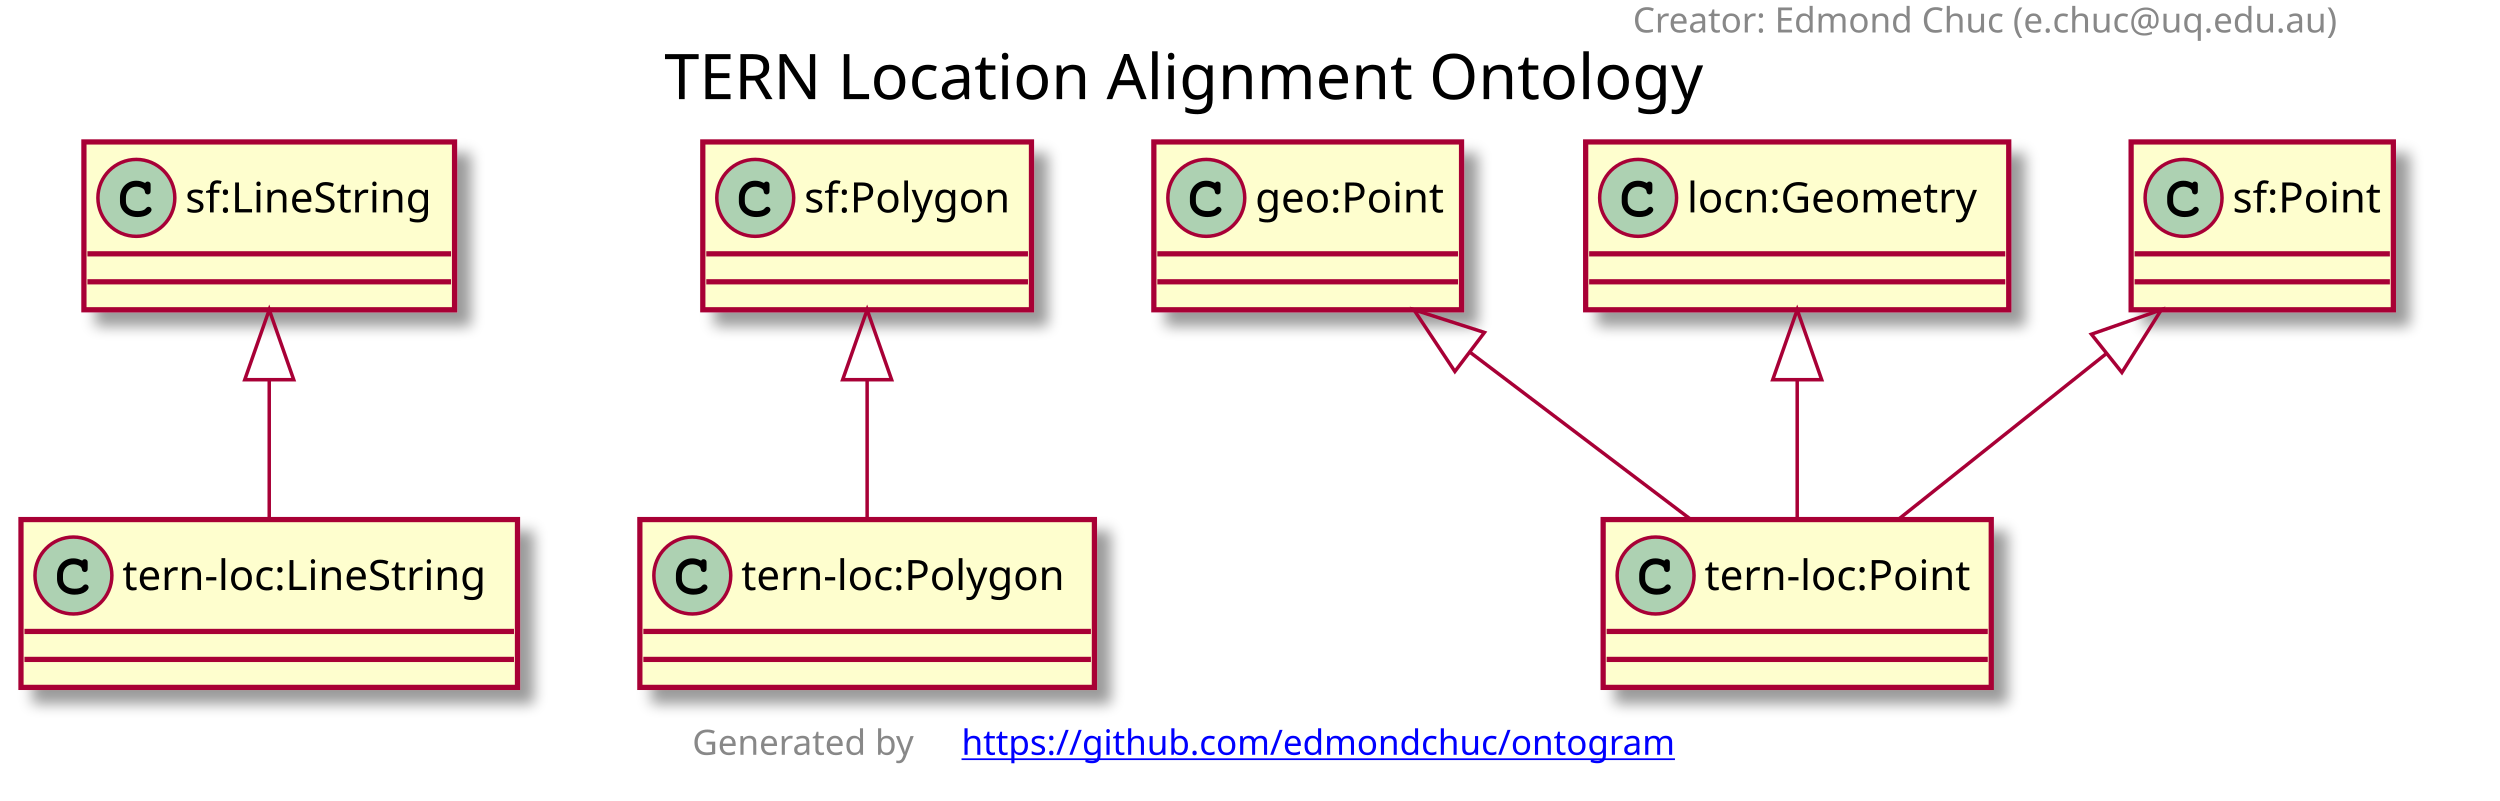
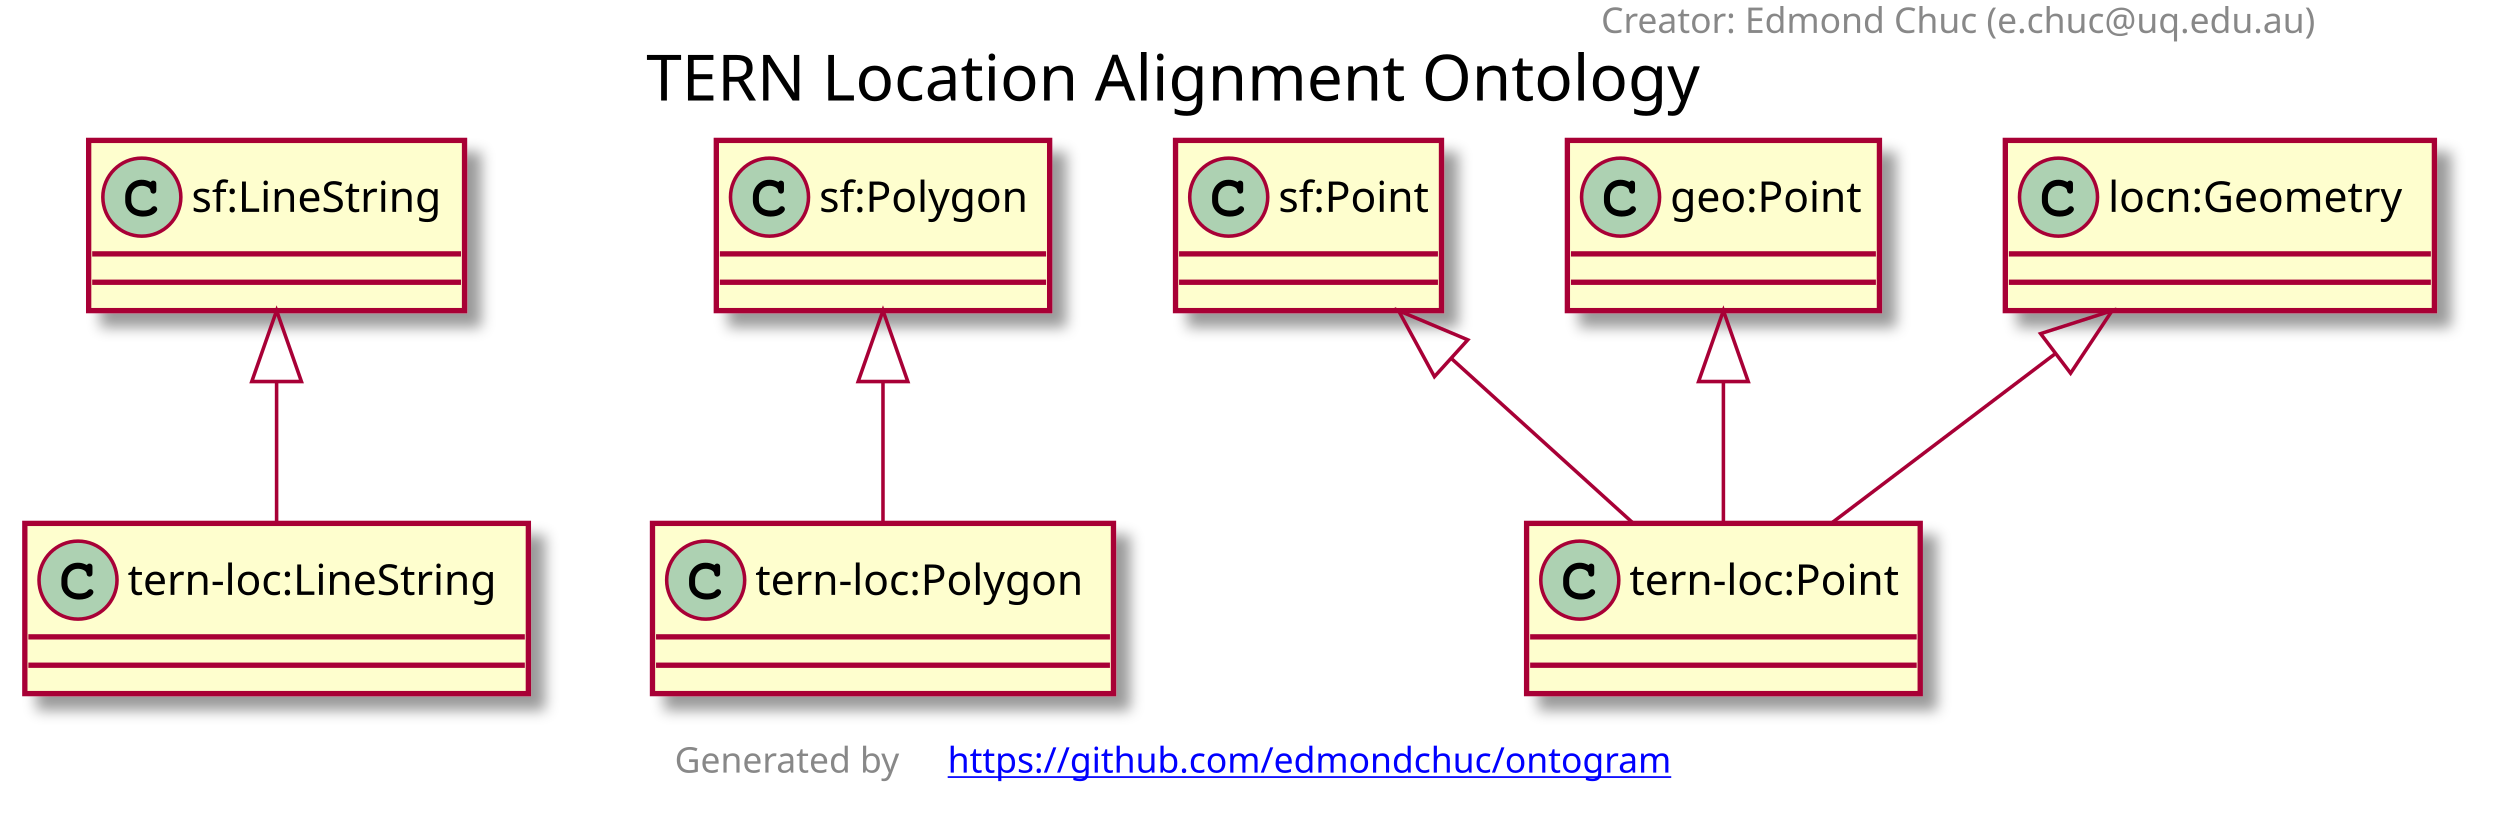
- <svg xmlns="http://www.w3.org/2000/svg" xmlns:xlink="http://www.w3.org/1999/xlink" contentScriptType="application/ecmascript" contentStyleType="text/css" height="229px" preserveAspectRatio="none" style="width:715px;height:229px;" version="1.1" viewBox="0 0 715 229" width="715px" zoomAndPan="magnify">
+ <svg xmlns="http://www.w3.org/2000/svg" xmlns:xlink="http://www.w3.org/1999/xlink" contentScriptType="application/ecmascript" contentStyleType="text/css" height="231px" preserveAspectRatio="none" style="width:705px;height:231px;" version="1.1" viewBox="0 0 705 231" width="705px" zoomAndPan="magnify">
  <defs>
-     <filter height="300%" id="f13yxjtqs7fge8" width="300%" x="-1" y="-1">
+     <filter height="300%" id="fe8tiyszwc0w0" width="300%" x="-1" y="-1">
      <feGaussianBlur result="blurOut" stdDeviation="2.0" />
      <feColorMatrix in="blurOut" result="blurOut2" type="matrix" values="0 0 0 0 0 0 0 0 0 0 0 0 0 0 0 0 0 0 .4 0" />
      <feOffset dx="4.0" dy="4.0" in="blurOut2" result="blurOut3" />
      <feBlend in="SourceGraphic" in2="blurOut3" mode="normal" />
    </filter>
  </defs>
  <g>
-     <text fill="#888888" font-family="sans-serif" font-size="10" lengthAdjust="spacingAndGlyphs" textLength="236" x="467" y="9.282">Creator: Edmond Chuc (e.chuc@uq.edu.au)</text>
-     <text fill="#000000" font-family="sans-serif" font-size="18" lengthAdjust="spacingAndGlyphs" textLength="323" x="190" y="28.349">TERN Location Alignment Ontology</text>
-     <rect fill="#FEFECE" filter="url(#f13yxjtqs7fge8)" height="48" id="sf:LineString" style="stroke: #A80036; stroke-width: 1.5;" width="106" x="24" y="40.594" />
-     <ellipse cx="39" cy="56.594" fill="#ADD1B2" rx="11" ry="11" style="stroke: #A80036; stroke-width: 1.0;" />
-     <path d="M41.344,52.266 C40.406,51.828 39.812,51.688 38.938,51.688 C36.312,51.688 34.312,53.766 34.312,56.484 L34.312,57.609 C34.312,60.188 36.422,62.078 39.312,62.078 C40.531,62.078 41.688,61.781 42.438,61.234 C43.016,60.828 43.344,60.375 43.344,59.984 C43.344,59.531 42.953,59.141 42.484,59.141 C42.266,59.141 42.062,59.219 41.875,59.406 C41.422,59.891 41.422,59.891 41.234,59.984 C40.812,60.25 40.125,60.375 39.359,60.375 C37.312,60.375 36.016,59.281 36.016,57.578 L36.016,56.484 C36.016,54.703 37.266,53.391 39,53.391 C39.578,53.391 40.188,53.547 40.656,53.797 C41.141,54.078 41.312,54.297 41.406,54.703 C41.469,55.109 41.5,55.234 41.641,55.359 C41.781,55.5 42.016,55.609 42.234,55.609 C42.5,55.609 42.766,55.469 42.938,55.25 C43.047,55.094 43.078,54.906 43.078,54.484 L43.078,53.062 C43.078,52.625 43.062,52.5 42.969,52.344 C42.812,52.078 42.531,51.938 42.234,51.938 C41.938,51.938 41.734,52.031 41.516,52.344 L41.344,52.266 Z " />
-     <text fill="#000000" font-family="sans-serif" font-size="12" lengthAdjust="spacingAndGlyphs" textLength="74" x="53" y="60.748">sf:LineString</text>
-     <line style="stroke: #A80036; stroke-width: 1.5;" x1="25" x2="129" y1="72.594" y2="72.594" />
-     <line style="stroke: #A80036; stroke-width: 1.5;" x1="25" x2="129" y1="80.594" y2="80.594" />
+     <text fill="#888888" font-family="sans-serif" font-size="10" lengthAdjust="spacingAndGlyphs" textLength="236" x="451.5" y="9.282">Creator: Edmond Chuc (e.chuc@uq.edu.au)</text>
+     <text fill="#000000" font-family="sans-serif" font-size="18" lengthAdjust="spacingAndGlyphs" textLength="323" x="182.25" y="28.349">TERN Location Alignment Ontology</text>
+     <rect fill="#FEFECE" filter="url(#fe8tiyszwc0w0)" height="48" id="sf:LineString" style="stroke: #A80036; stroke-width: 1.5;" width="106" x="25" y="39.594" />
+     <ellipse cx="40" cy="55.594" fill="#ADD1B2" rx="11" ry="11" style="stroke: #A80036; stroke-width: 1.0;" />
+     <path d="M42.344,51.266 C41.406,50.828 40.812,50.688 39.938,50.688 C37.312,50.688 35.312,52.766 35.312,55.484 L35.312,56.609 C35.312,59.188 37.422,61.078 40.312,61.078 C41.531,61.078 42.688,60.781 43.438,60.234 C44.016,59.828 44.344,59.375 44.344,58.984 C44.344,58.531 43.953,58.141 43.484,58.141 C43.266,58.141 43.062,58.219 42.875,58.406 C42.422,58.891 42.422,58.891 42.234,58.984 C41.812,59.25 41.125,59.375 40.359,59.375 C38.312,59.375 37.016,58.281 37.016,56.578 L37.016,55.484 C37.016,53.703 38.266,52.391 40,52.391 C40.578,52.391 41.188,52.547 41.656,52.797 C42.141,53.078 42.312,53.297 42.406,53.703 C42.469,54.109 42.5,54.234 42.641,54.359 C42.781,54.5 43.016,54.609 43.234,54.609 C43.5,54.609 43.766,54.469 43.938,54.25 C44.047,54.094 44.078,53.906 44.078,53.484 L44.078,52.062 C44.078,51.625 44.062,51.5 43.969,51.344 C43.812,51.078 43.531,50.938 43.234,50.938 C42.938,50.938 42.734,51.031 42.516,51.344 L42.344,51.266 Z " />
+     <text fill="#000000" font-family="sans-serif" font-size="12" lengthAdjust="spacingAndGlyphs" textLength="74" x="54" y="59.748">sf:LineString</text>
+     <line style="stroke: #A80036; stroke-width: 1.5;" x1="26" x2="130" y1="71.594" y2="71.594" />
+     <line style="stroke: #A80036; stroke-width: 1.5;" x1="26" x2="130" y1="79.594" y2="79.594" />
    <a href="https://w3id.org/tern/ontologies/loc/LineString" target="_top" title="https://w3id.org/tern/ontologies/loc/LineString" xlink:actuate="onRequest" xlink:href="https://w3id.org/tern/ontologies/loc/LineString" xlink:show="new" xlink:title="https://w3id.org/tern/ontologies/loc/LineString" xlink:type="simple">
-       <rect fill="#FEFECE" filter="url(#f13yxjtqs7fge8)" height="48" id="tern-loc:LineString" style="stroke: #A80036; stroke-width: 1.5;" width="142" x="6" y="148.594" />
-       <ellipse cx="21" cy="164.594" fill="#ADD1B2" rx="11" ry="11" style="stroke: #A80036; stroke-width: 1.0;" />
-       <path d="M23.344,160.266 C22.406,159.828 21.812,159.688 20.938,159.688 C18.312,159.688 16.312,161.766 16.312,164.484 L16.312,165.609 C16.312,168.188 18.422,170.078 21.312,170.078 C22.531,170.078 23.688,169.781 24.438,169.234 C25.016,168.828 25.344,168.375 25.344,167.984 C25.344,167.531 24.953,167.141 24.484,167.141 C24.266,167.141 24.062,167.219 23.875,167.406 C23.422,167.891 23.422,167.891 23.234,167.984 C22.812,168.25 22.125,168.375 21.359,168.375 C19.312,168.375 18.016,167.281 18.016,165.578 L18.016,164.484 C18.016,162.703 19.266,161.391 21,161.391 C21.578,161.391 22.188,161.547 22.656,161.797 C23.141,162.078 23.312,162.297 23.406,162.703 C23.469,163.109 23.5,163.234 23.641,163.359 C23.781,163.5 24.016,163.609 24.234,163.609 C24.5,163.609 24.766,163.469 24.938,163.25 C25.047,163.094 25.078,162.906 25.078,162.484 L25.078,161.062 C25.078,160.625 25.062,160.5 24.969,160.344 C24.812,160.078 24.531,159.938 24.234,159.938 C23.938,159.938 23.734,160.031 23.516,160.344 L23.344,160.266 Z " />
-       <text fill="#000000" font-family="sans-serif" font-size="12" lengthAdjust="spacingAndGlyphs" textLength="110" x="35" y="168.748">tern-loc:LineString</text>
-       <line style="stroke: #A80036; stroke-width: 1.5;" x1="7" x2="147" y1="180.594" y2="180.594" />
-       <line style="stroke: #A80036; stroke-width: 1.5;" x1="7" x2="147" y1="188.594" y2="188.594" />
+       <rect fill="#FEFECE" filter="url(#fe8tiyszwc0w0)" height="48" id="tern-loc:LineString" style="stroke: #A80036; stroke-width: 1.5;" width="142" x="7" y="147.594" />
+       <ellipse cx="22" cy="163.594" fill="#ADD1B2" rx="11" ry="11" style="stroke: #A80036; stroke-width: 1.0;" />
+       <path d="M24.344,159.266 C23.406,158.828 22.812,158.688 21.938,158.688 C19.312,158.688 17.312,160.766 17.312,163.484 L17.312,164.609 C17.312,167.188 19.422,169.078 22.312,169.078 C23.531,169.078 24.688,168.781 25.438,168.234 C26.016,167.828 26.344,167.375 26.344,166.984 C26.344,166.531 25.953,166.141 25.484,166.141 C25.266,166.141 25.062,166.219 24.875,166.406 C24.422,166.891 24.422,166.891 24.234,166.984 C23.812,167.25 23.125,167.375 22.359,167.375 C20.312,167.375 19.016,166.281 19.016,164.578 L19.016,163.484 C19.016,161.703 20.266,160.391 22,160.391 C22.578,160.391 23.188,160.547 23.656,160.797 C24.141,161.078 24.312,161.297 24.406,161.703 C24.469,162.109 24.5,162.234 24.641,162.359 C24.781,162.5 25.016,162.609 25.234,162.609 C25.5,162.609 25.766,162.469 25.938,162.25 C26.047,162.094 26.078,161.906 26.078,161.484 L26.078,160.062 C26.078,159.625 26.062,159.5 25.969,159.344 C25.812,159.078 25.531,158.938 25.234,158.938 C24.938,158.938 24.734,159.031 24.516,159.344 L24.344,159.266 Z " />
+       <text fill="#000000" font-family="sans-serif" font-size="12" lengthAdjust="spacingAndGlyphs" textLength="110" x="36" y="167.748">tern-loc:LineString</text>
+       <line style="stroke: #A80036; stroke-width: 1.5;" x1="8" x2="148" y1="179.594" y2="179.594" />
+       <line style="stroke: #A80036; stroke-width: 1.5;" x1="8" x2="148" y1="187.594" y2="187.594" />
    </a>
-     <rect fill="#FEFECE" filter="url(#f13yxjtqs7fge8)" height="48" id="sf:Polygon" style="stroke: #A80036; stroke-width: 1.5;" width="94" x="201" y="40.594" />
-     <ellipse cx="216" cy="56.594" fill="#ADD1B2" rx="11" ry="11" style="stroke: #A80036; stroke-width: 1.0;" />
-     <path d="M218.344,52.266 C217.406,51.828 216.812,51.688 215.938,51.688 C213.312,51.688 211.312,53.766 211.312,56.484 L211.312,57.609 C211.312,60.188 213.422,62.078 216.312,62.078 C217.531,62.078 218.688,61.781 219.438,61.234 C220.016,60.828 220.344,60.375 220.344,59.984 C220.344,59.531 219.953,59.141 219.484,59.141 C219.266,59.141 219.062,59.219 218.875,59.406 C218.422,59.891 218.422,59.891 218.234,59.984 C217.812,60.25 217.125,60.375 216.359,60.375 C214.312,60.375 213.016,59.281 213.016,57.578 L213.016,56.484 C213.016,54.703 214.266,53.391 216,53.391 C216.578,53.391 217.188,53.547 217.656,53.797 C218.141,54.078 218.312,54.297 218.406,54.703 C218.469,55.109 218.5,55.234 218.641,55.359 C218.781,55.5 219.016,55.609 219.234,55.609 C219.5,55.609 219.766,55.469 219.938,55.25 C220.047,55.094 220.078,54.906 220.078,54.484 L220.078,53.062 C220.078,52.625 220.062,52.5 219.969,52.344 C219.812,52.078 219.531,51.938 219.234,51.938 C218.938,51.938 218.734,52.031 218.516,52.344 L218.344,52.266 Z " />
-     <text fill="#000000" font-family="sans-serif" font-size="12" lengthAdjust="spacingAndGlyphs" textLength="62" x="230" y="60.748">sf:Polygon</text>
-     <line style="stroke: #A80036; stroke-width: 1.5;" x1="202" x2="294" y1="72.594" y2="72.594" />
-     <line style="stroke: #A80036; stroke-width: 1.5;" x1="202" x2="294" y1="80.594" y2="80.594" />
+     <rect fill="#FEFECE" filter="url(#fe8tiyszwc0w0)" height="48" id="sf:Polygon" style="stroke: #A80036; stroke-width: 1.5;" width="94" x="202" y="39.594" />
+     <ellipse cx="217" cy="55.594" fill="#ADD1B2" rx="11" ry="11" style="stroke: #A80036; stroke-width: 1.0;" />
+     <path d="M219.344,51.266 C218.406,50.828 217.812,50.688 216.938,50.688 C214.312,50.688 212.312,52.766 212.312,55.484 L212.312,56.609 C212.312,59.188 214.422,61.078 217.312,61.078 C218.531,61.078 219.688,60.781 220.438,60.234 C221.016,59.828 221.344,59.375 221.344,58.984 C221.344,58.531 220.953,58.141 220.484,58.141 C220.266,58.141 220.062,58.219 219.875,58.406 C219.422,58.891 219.422,58.891 219.234,58.984 C218.812,59.25 218.125,59.375 217.359,59.375 C215.312,59.375 214.016,58.281 214.016,56.578 L214.016,55.484 C214.016,53.703 215.266,52.391 217,52.391 C217.578,52.391 218.188,52.547 218.656,52.797 C219.141,53.078 219.312,53.297 219.406,53.703 C219.469,54.109 219.5,54.234 219.641,54.359 C219.781,54.5 220.016,54.609 220.234,54.609 C220.5,54.609 220.766,54.469 220.938,54.25 C221.047,54.094 221.078,53.906 221.078,53.484 L221.078,52.062 C221.078,51.625 221.062,51.5 220.969,51.344 C220.812,51.078 220.531,50.938 220.234,50.938 C219.938,50.938 219.734,51.031 219.516,51.344 L219.344,51.266 Z " />
+     <text fill="#000000" font-family="sans-serif" font-size="12" lengthAdjust="spacingAndGlyphs" textLength="62" x="231" y="59.748">sf:Polygon</text>
+     <line style="stroke: #A80036; stroke-width: 1.5;" x1="203" x2="295" y1="71.594" y2="71.594" />
+     <line style="stroke: #A80036; stroke-width: 1.5;" x1="203" x2="295" y1="79.594" y2="79.594" />
    <a href="https://w3id.org/tern/ontologies/loc/Polygon" target="_top" title="https://w3id.org/tern/ontologies/loc/Polygon" xlink:actuate="onRequest" xlink:href="https://w3id.org/tern/ontologies/loc/Polygon" xlink:show="new" xlink:title="https://w3id.org/tern/ontologies/loc/Polygon" xlink:type="simple">
-       <rect fill="#FEFECE" filter="url(#f13yxjtqs7fge8)" height="48" id="tern-loc:Polygon" style="stroke: #A80036; stroke-width: 1.5;" width="130" x="183" y="148.594" />
-       <ellipse cx="198" cy="164.594" fill="#ADD1B2" rx="11" ry="11" style="stroke: #A80036; stroke-width: 1.0;" />
-       <path d="M200.344,160.266 C199.406,159.828 198.812,159.688 197.938,159.688 C195.312,159.688 193.312,161.766 193.312,164.484 L193.312,165.609 C193.312,168.188 195.422,170.078 198.312,170.078 C199.531,170.078 200.688,169.781 201.438,169.234 C202.016,168.828 202.344,168.375 202.344,167.984 C202.344,167.531 201.953,167.141 201.484,167.141 C201.266,167.141 201.062,167.219 200.875,167.406 C200.422,167.891 200.422,167.891 200.234,167.984 C199.812,168.25 199.125,168.375 198.359,168.375 C196.312,168.375 195.016,167.281 195.016,165.578 L195.016,164.484 C195.016,162.703 196.266,161.391 198,161.391 C198.578,161.391 199.188,161.547 199.656,161.797 C200.141,162.078 200.312,162.297 200.406,162.703 C200.469,163.109 200.5,163.234 200.641,163.359 C200.781,163.5 201.016,163.609 201.234,163.609 C201.5,163.609 201.766,163.469 201.938,163.25 C202.047,163.094 202.078,162.906 202.078,162.484 L202.078,161.062 C202.078,160.625 202.062,160.5 201.969,160.344 C201.812,160.078 201.531,159.938 201.234,159.938 C200.938,159.938 200.734,160.031 200.516,160.344 L200.344,160.266 Z " />
-       <text fill="#000000" font-family="sans-serif" font-size="12" lengthAdjust="spacingAndGlyphs" textLength="98" x="212" y="168.748">tern-loc:Polygon</text>
-       <line style="stroke: #A80036; stroke-width: 1.5;" x1="184" x2="312" y1="180.594" y2="180.594" />
-       <line style="stroke: #A80036; stroke-width: 1.5;" x1="184" x2="312" y1="188.594" y2="188.594" />
+       <rect fill="#FEFECE" filter="url(#fe8tiyszwc0w0)" height="48" id="tern-loc:Polygon" style="stroke: #A80036; stroke-width: 1.5;" width="130" x="184" y="147.594" />
+       <ellipse cx="199" cy="163.594" fill="#ADD1B2" rx="11" ry="11" style="stroke: #A80036; stroke-width: 1.0;" />
+       <path d="M201.344,159.266 C200.406,158.828 199.812,158.688 198.938,158.688 C196.312,158.688 194.312,160.766 194.312,163.484 L194.312,164.609 C194.312,167.188 196.422,169.078 199.312,169.078 C200.531,169.078 201.688,168.781 202.438,168.234 C203.016,167.828 203.344,167.375 203.344,166.984 C203.344,166.531 202.953,166.141 202.484,166.141 C202.266,166.141 202.062,166.219 201.875,166.406 C201.422,166.891 201.422,166.891 201.234,166.984 C200.812,167.25 200.125,167.375 199.359,167.375 C197.312,167.375 196.016,166.281 196.016,164.578 L196.016,163.484 C196.016,161.703 197.266,160.391 199,160.391 C199.578,160.391 200.188,160.547 200.656,160.797 C201.141,161.078 201.312,161.297 201.406,161.703 C201.469,162.109 201.5,162.234 201.641,162.359 C201.781,162.5 202.016,162.609 202.234,162.609 C202.5,162.609 202.766,162.469 202.938,162.25 C203.047,162.094 203.078,161.906 203.078,161.484 L203.078,160.062 C203.078,159.625 203.062,159.5 202.969,159.344 C202.812,159.078 202.531,158.938 202.234,158.938 C201.938,158.938 201.734,159.031 201.516,159.344 L201.344,159.266 Z " />
+       <text fill="#000000" font-family="sans-serif" font-size="12" lengthAdjust="spacingAndGlyphs" textLength="98" x="213" y="167.748">tern-loc:Polygon</text>
+       <line style="stroke: #A80036; stroke-width: 1.5;" x1="185" x2="313" y1="179.594" y2="179.594" />
+       <line style="stroke: #A80036; stroke-width: 1.5;" x1="185" x2="313" y1="187.594" y2="187.594" />
    </a>
-     <rect fill="#FEFECE" filter="url(#f13yxjtqs7fge8)" height="48" id="geo:Point" style="stroke: #A80036; stroke-width: 1.5;" width="88" x="330" y="40.594" />
-     <ellipse cx="345" cy="56.594" fill="#ADD1B2" rx="11" ry="11" style="stroke: #A80036; stroke-width: 1.0;" />
-     <path d="M347.344,52.266 C346.406,51.828 345.812,51.688 344.938,51.688 C342.312,51.688 340.312,53.766 340.312,56.484 L340.312,57.609 C340.312,60.188 342.422,62.078 345.312,62.078 C346.531,62.078 347.688,61.781 348.438,61.234 C349.016,60.828 349.344,60.375 349.344,59.984 C349.344,59.531 348.953,59.141 348.484,59.141 C348.266,59.141 348.062,59.219 347.875,59.406 C347.422,59.891 347.422,59.891 347.234,59.984 C346.812,60.25 346.125,60.375 345.359,60.375 C343.312,60.375 342.016,59.281 342.016,57.578 L342.016,56.484 C342.016,54.703 343.266,53.391 345,53.391 C345.578,53.391 346.188,53.547 346.656,53.797 C347.141,54.078 347.312,54.297 347.406,54.703 C347.469,55.109 347.5,55.234 347.641,55.359 C347.781,55.5 348.016,55.609 348.234,55.609 C348.5,55.609 348.766,55.469 348.938,55.25 C349.047,55.094 349.078,54.906 349.078,54.484 L349.078,53.062 C349.078,52.625 349.062,52.5 348.969,52.344 C348.812,52.078 348.531,51.938 348.234,51.938 C347.938,51.938 347.734,52.031 347.516,52.344 L347.344,52.266 Z " />
-     <text fill="#000000" font-family="sans-serif" font-size="12" lengthAdjust="spacingAndGlyphs" textLength="56" x="359" y="60.748">geo:Point</text>
-     <line style="stroke: #A80036; stroke-width: 1.5;" x1="331" x2="417" y1="72.594" y2="72.594" />
-     <line style="stroke: #A80036; stroke-width: 1.5;" x1="331" x2="417" y1="80.594" y2="80.594" />
+     <rect fill="#FEFECE" filter="url(#fe8tiyszwc0w0)" height="48" id="sf:Point" style="stroke: #A80036; stroke-width: 1.5;" width="75" x="331.5" y="39.594" />
+     <ellipse cx="346.5" cy="55.594" fill="#ADD1B2" rx="11" ry="11" style="stroke: #A80036; stroke-width: 1.0;" />
+     <path d="M348.844,51.266 C347.906,50.828 347.312,50.688 346.438,50.688 C343.812,50.688 341.812,52.766 341.812,55.484 L341.812,56.609 C341.812,59.188 343.922,61.078 346.812,61.078 C348.031,61.078 349.188,60.781 349.938,60.234 C350.516,59.828 350.844,59.375 350.844,58.984 C350.844,58.531 350.453,58.141 349.984,58.141 C349.766,58.141 349.562,58.219 349.375,58.406 C348.922,58.891 348.922,58.891 348.734,58.984 C348.312,59.25 347.625,59.375 346.859,59.375 C344.812,59.375 343.516,58.281 343.516,56.578 L343.516,55.484 C343.516,53.703 344.766,52.391 346.5,52.391 C347.078,52.391 347.688,52.547 348.156,52.797 C348.641,53.078 348.812,53.297 348.906,53.703 C348.969,54.109 349,54.234 349.141,54.359 C349.281,54.5 349.516,54.609 349.734,54.609 C350,54.609 350.266,54.469 350.438,54.25 C350.547,54.094 350.578,53.906 350.578,53.484 L350.578,52.062 C350.578,51.625 350.562,51.5 350.469,51.344 C350.312,51.078 350.031,50.938 349.734,50.938 C349.438,50.938 349.234,51.031 349.016,51.344 L348.844,51.266 Z " />
+     <text fill="#000000" font-family="sans-serif" font-size="12" lengthAdjust="spacingAndGlyphs" textLength="43" x="360.5" y="59.748">sf:Point</text>
+     <line style="stroke: #A80036; stroke-width: 1.5;" x1="332.5" x2="405.5" y1="71.594" y2="71.594" />
+     <line style="stroke: #A80036; stroke-width: 1.5;" x1="332.5" x2="405.5" y1="79.594" y2="79.594" />
    <a href="https://w3id.org/tern/ontologies/loc/Point" target="_top" title="https://w3id.org/tern/ontologies/loc/Point" xlink:actuate="onRequest" xlink:href="https://w3id.org/tern/ontologies/loc/Point" xlink:show="new" xlink:title="https://w3id.org/tern/ontologies/loc/Point" xlink:type="simple">
-       <rect fill="#FEFECE" filter="url(#f13yxjtqs7fge8)" height="48" id="tern-loc:Point" style="stroke: #A80036; stroke-width: 1.5;" width="111" x="458.5" y="148.594" />
-       <ellipse cx="473.5" cy="164.594" fill="#ADD1B2" rx="11" ry="11" style="stroke: #A80036; stroke-width: 1.0;" />
-       <path d="M475.844,160.266 C474.906,159.828 474.312,159.688 473.438,159.688 C470.812,159.688 468.812,161.766 468.812,164.484 L468.812,165.609 C468.812,168.188 470.922,170.078 473.812,170.078 C475.031,170.078 476.188,169.781 476.938,169.234 C477.516,168.828 477.844,168.375 477.844,167.984 C477.844,167.531 477.453,167.141 476.984,167.141 C476.766,167.141 476.562,167.219 476.375,167.406 C475.922,167.891 475.922,167.891 475.734,167.984 C475.312,168.25 474.625,168.375 473.859,168.375 C471.812,168.375 470.516,167.281 470.516,165.578 L470.516,164.484 C470.516,162.703 471.766,161.391 473.5,161.391 C474.078,161.391 474.688,161.547 475.156,161.797 C475.641,162.078 475.812,162.297 475.906,162.703 C475.969,163.109 476,163.234 476.141,163.359 C476.281,163.5 476.516,163.609 476.734,163.609 C477,163.609 477.266,163.469 477.438,163.25 C477.547,163.094 477.578,162.906 477.578,162.484 L477.578,161.062 C477.578,160.625 477.562,160.5 477.469,160.344 C477.312,160.078 477.031,159.938 476.734,159.938 C476.438,159.938 476.234,160.031 476.016,160.344 L475.844,160.266 Z " />
-       <text fill="#000000" font-family="sans-serif" font-size="12" lengthAdjust="spacingAndGlyphs" textLength="79" x="487.5" y="168.748">tern-loc:Point</text>
-       <line style="stroke: #A80036; stroke-width: 1.5;" x1="459.5" x2="568.5" y1="180.594" y2="180.594" />
-       <line style="stroke: #A80036; stroke-width: 1.5;" x1="459.5" x2="568.5" y1="188.594" y2="188.594" />
+       <rect fill="#FEFECE" filter="url(#fe8tiyszwc0w0)" height="48" id="tern-loc:Point" style="stroke: #A80036; stroke-width: 1.5;" width="111" x="430.5" y="147.594" />
+       <ellipse cx="445.5" cy="163.594" fill="#ADD1B2" rx="11" ry="11" style="stroke: #A80036; stroke-width: 1.0;" />
+       <path d="M447.844,159.266 C446.906,158.828 446.312,158.688 445.438,158.688 C442.812,158.688 440.812,160.766 440.812,163.484 L440.812,164.609 C440.812,167.188 442.922,169.078 445.812,169.078 C447.031,169.078 448.188,168.781 448.938,168.234 C449.516,167.828 449.844,167.375 449.844,166.984 C449.844,166.531 449.453,166.141 448.984,166.141 C448.766,166.141 448.562,166.219 448.375,166.406 C447.922,166.891 447.922,166.891 447.734,166.984 C447.312,167.25 446.625,167.375 445.859,167.375 C443.812,167.375 442.516,166.281 442.516,164.578 L442.516,163.484 C442.516,161.703 443.766,160.391 445.5,160.391 C446.078,160.391 446.688,160.547 447.156,160.797 C447.641,161.078 447.812,161.297 447.906,161.703 C447.969,162.109 448,162.234 448.141,162.359 C448.281,162.5 448.516,162.609 448.734,162.609 C449,162.609 449.266,162.469 449.438,162.25 C449.547,162.094 449.578,161.906 449.578,161.484 L449.578,160.062 C449.578,159.625 449.562,159.5 449.469,159.344 C449.312,159.078 449.031,158.938 448.734,158.938 C448.438,158.938 448.234,159.031 448.016,159.344 L447.844,159.266 Z " />
+       <text fill="#000000" font-family="sans-serif" font-size="12" lengthAdjust="spacingAndGlyphs" textLength="79" x="459.5" y="167.748">tern-loc:Point</text>
+       <line style="stroke: #A80036; stroke-width: 1.5;" x1="431.5" x2="540.5" y1="179.594" y2="179.594" />
+       <line style="stroke: #A80036; stroke-width: 1.5;" x1="431.5" x2="540.5" y1="187.594" y2="187.594" />
    </a>
-     <rect fill="#FEFECE" filter="url(#f13yxjtqs7fge8)" height="48" id="locn:Geometry" style="stroke: #A80036; stroke-width: 1.5;" width="121" x="453.5" y="40.594" />
-     <ellipse cx="468.5" cy="56.594" fill="#ADD1B2" rx="11" ry="11" style="stroke: #A80036; stroke-width: 1.0;" />
-     <path d="M470.844,52.266 C469.906,51.828 469.312,51.688 468.438,51.688 C465.812,51.688 463.812,53.766 463.812,56.484 L463.812,57.609 C463.812,60.188 465.922,62.078 468.812,62.078 C470.031,62.078 471.188,61.781 471.938,61.234 C472.516,60.828 472.844,60.375 472.844,59.984 C472.844,59.531 472.453,59.141 471.984,59.141 C471.766,59.141 471.562,59.219 471.375,59.406 C470.922,59.891 470.922,59.891 470.734,59.984 C470.312,60.25 469.625,60.375 468.859,60.375 C466.812,60.375 465.516,59.281 465.516,57.578 L465.516,56.484 C465.516,54.703 466.766,53.391 468.5,53.391 C469.078,53.391 469.688,53.547 470.156,53.797 C470.641,54.078 470.812,54.297 470.906,54.703 C470.969,55.109 471,55.234 471.141,55.359 C471.281,55.5 471.516,55.609 471.734,55.609 C472,55.609 472.266,55.469 472.438,55.25 C472.547,55.094 472.578,54.906 472.578,54.484 L472.578,53.062 C472.578,52.625 472.562,52.5 472.469,52.344 C472.312,52.078 472.031,51.938 471.734,51.938 C471.438,51.938 471.234,52.031 471.016,52.344 L470.844,52.266 Z " />
-     <text fill="#000000" font-family="sans-serif" font-size="12" lengthAdjust="spacingAndGlyphs" textLength="89" x="482.5" y="60.748">locn:Geometry</text>
-     <line style="stroke: #A80036; stroke-width: 1.5;" x1="454.5" x2="573.5" y1="72.594" y2="72.594" />
-     <line style="stroke: #A80036; stroke-width: 1.5;" x1="454.5" x2="573.5" y1="80.594" y2="80.594" />
-     <rect fill="#FEFECE" filter="url(#f13yxjtqs7fge8)" height="48" id="sf:Point" style="stroke: #A80036; stroke-width: 1.5;" width="75" x="609.5" y="40.594" />
-     <ellipse cx="624.5" cy="56.594" fill="#ADD1B2" rx="11" ry="11" style="stroke: #A80036; stroke-width: 1.0;" />
-     <path d="M626.844,52.266 C625.906,51.828 625.312,51.688 624.438,51.688 C621.812,51.688 619.812,53.766 619.812,56.484 L619.812,57.609 C619.812,60.188 621.922,62.078 624.812,62.078 C626.031,62.078 627.188,61.781 627.938,61.234 C628.516,60.828 628.844,60.375 628.844,59.984 C628.844,59.531 628.453,59.141 627.984,59.141 C627.766,59.141 627.562,59.219 627.375,59.406 C626.922,59.891 626.922,59.891 626.734,59.984 C626.312,60.25 625.625,60.375 624.859,60.375 C622.812,60.375 621.516,59.281 621.516,57.578 L621.516,56.484 C621.516,54.703 622.766,53.391 624.5,53.391 C625.078,53.391 625.688,53.547 626.156,53.797 C626.641,54.078 626.812,54.297 626.906,54.703 C626.969,55.109 627,55.234 627.141,55.359 C627.281,55.5 627.516,55.609 627.734,55.609 C628,55.609 628.266,55.469 628.438,55.25 C628.547,55.094 628.578,54.906 628.578,54.484 L628.578,53.062 C628.578,52.625 628.562,52.5 628.469,52.344 C628.312,52.078 628.031,51.938 627.734,51.938 C627.438,51.938 627.234,52.031 627.016,52.344 L626.844,52.266 Z " />
-     <text fill="#000000" font-family="sans-serif" font-size="12" lengthAdjust="spacingAndGlyphs" textLength="43" x="638.5" y="60.748">sf:Point</text>
-     <line style="stroke: #A80036; stroke-width: 1.5;" x1="610.5" x2="683.5" y1="72.594" y2="72.594" />
-     <line style="stroke: #A80036; stroke-width: 1.5;" x1="610.5" x2="683.5" y1="80.594" y2="80.594" />
-     <path d="M77,108.617 C77,122.173 77,136.632 77,148.272 " fill="none" id="sf:LineString&lt;-tern-loc:LineString" style="stroke: #A80036; stroke-width: 1.0;" />
-     <polygon fill="none" points="70,108.594,77,88.594,84,108.594,70,108.594" style="stroke: #A80036; stroke-width: 1.0;" />
-     <path d="M248,108.617 C248,122.173 248,136.632 248,148.272 " fill="none" id="sf:Polygon&lt;-tern-loc:Polygon" style="stroke: #A80036; stroke-width: 1.0;" />
-     <polygon fill="none" points="241,108.594,248,88.594,255,108.594,241,108.594" style="stroke: #A80036; stroke-width: 1.0;" />
-     <path d="M420.449,100.762 C441.081,116.384 464.804,134.345 483.198,148.272 " fill="none" id="geo:Point&lt;-tern-loc:Point" style="stroke: #A80036; stroke-width: 1.0;" />
-     <polygon fill="none" points="416.098,106.248,404.378,88.594,424.549,95.086,416.098,106.248" style="stroke: #A80036; stroke-width: 1.0;" />
-     <path d="M514,108.617 C514,122.173 514,136.632 514,148.272 " fill="none" id="locn:Geometry&lt;-tern-loc:Point" style="stroke: #A80036; stroke-width: 1.0;" />
-     <polygon fill="none" points="507,108.594,514,88.594,521,108.594,507,108.594" style="stroke: #A80036; stroke-width: 1.0;" />
-     <path d="M602.288,101.229 C582.825,116.741 560.562,134.484 543.262,148.272 " fill="none" id="sf:Point&lt;-tern-loc:Point" style="stroke: #A80036; stroke-width: 1.0;" />
-     <polygon fill="none" points="598.138,95.586,618.141,88.594,606.863,106.534,598.138,95.586" style="stroke: #A80036; stroke-width: 1.0;" />
-     <text fill="#888888" font-family="sans-serif" font-size="10" lengthAdjust="spacingAndGlyphs" textLength="74" x="198" y="215.876">Generated by</text>
+     <rect fill="#FEFECE" filter="url(#fe8tiyszwc0w0)" height="48" id="geo:Point" style="stroke: #A80036; stroke-width: 1.5;" width="88" x="442" y="39.594" />
+     <ellipse cx="457" cy="55.594" fill="#ADD1B2" rx="11" ry="11" style="stroke: #A80036; stroke-width: 1.0;" />
+     <path d="M459.344,51.266 C458.406,50.828 457.812,50.688 456.938,50.688 C454.312,50.688 452.312,52.766 452.312,55.484 L452.312,56.609 C452.312,59.188 454.422,61.078 457.312,61.078 C458.531,61.078 459.688,60.781 460.438,60.234 C461.016,59.828 461.344,59.375 461.344,58.984 C461.344,58.531 460.953,58.141 460.484,58.141 C460.266,58.141 460.062,58.219 459.875,58.406 C459.422,58.891 459.422,58.891 459.234,58.984 C458.812,59.25 458.125,59.375 457.359,59.375 C455.312,59.375 454.016,58.281 454.016,56.578 L454.016,55.484 C454.016,53.703 455.266,52.391 457,52.391 C457.578,52.391 458.188,52.547 458.656,52.797 C459.141,53.078 459.312,53.297 459.406,53.703 C459.469,54.109 459.5,54.234 459.641,54.359 C459.781,54.5 460.016,54.609 460.234,54.609 C460.5,54.609 460.766,54.469 460.938,54.25 C461.047,54.094 461.078,53.906 461.078,53.484 L461.078,52.062 C461.078,51.625 461.062,51.5 460.969,51.344 C460.812,51.078 460.531,50.938 460.234,50.938 C459.938,50.938 459.734,51.031 459.516,51.344 L459.344,51.266 Z " />
+     <text fill="#000000" font-family="sans-serif" font-size="12" lengthAdjust="spacingAndGlyphs" textLength="56" x="471" y="59.748">geo:Point</text>
+     <line style="stroke: #A80036; stroke-width: 1.5;" x1="443" x2="529" y1="71.594" y2="71.594" />
+     <line style="stroke: #A80036; stroke-width: 1.5;" x1="443" x2="529" y1="79.594" y2="79.594" />
+     <rect fill="#FEFECE" filter="url(#fe8tiyszwc0w0)" height="48" id="locn:Geometry" style="stroke: #A80036; stroke-width: 1.5;" width="121" x="565.5" y="39.594" />
+     <ellipse cx="580.5" cy="55.594" fill="#ADD1B2" rx="11" ry="11" style="stroke: #A80036; stroke-width: 1.0;" />
+     <path d="M582.844,51.266 C581.906,50.828 581.312,50.688 580.438,50.688 C577.812,50.688 575.812,52.766 575.812,55.484 L575.812,56.609 C575.812,59.188 577.922,61.078 580.812,61.078 C582.031,61.078 583.188,60.781 583.938,60.234 C584.516,59.828 584.844,59.375 584.844,58.984 C584.844,58.531 584.453,58.141 583.984,58.141 C583.766,58.141 583.562,58.219 583.375,58.406 C582.922,58.891 582.922,58.891 582.734,58.984 C582.312,59.25 581.625,59.375 580.859,59.375 C578.812,59.375 577.516,58.281 577.516,56.578 L577.516,55.484 C577.516,53.703 578.766,52.391 580.5,52.391 C581.078,52.391 581.688,52.547 582.156,52.797 C582.641,53.078 582.812,53.297 582.906,53.703 C582.969,54.109 583,54.234 583.141,54.359 C583.281,54.5 583.516,54.609 583.734,54.609 C584,54.609 584.266,54.469 584.438,54.25 C584.547,54.094 584.578,53.906 584.578,53.484 L584.578,52.062 C584.578,51.625 584.562,51.5 584.469,51.344 C584.312,51.078 584.031,50.938 583.734,50.938 C583.438,50.938 583.234,51.031 583.016,51.344 L582.844,51.266 Z " />
+     <text fill="#000000" font-family="sans-serif" font-size="12" lengthAdjust="spacingAndGlyphs" textLength="89" x="594.5" y="59.748">locn:Geometry</text>
+     <line style="stroke: #A80036; stroke-width: 1.5;" x1="566.5" x2="685.5" y1="71.594" y2="71.594" />
+     <line style="stroke: #A80036; stroke-width: 1.5;" x1="566.5" x2="685.5" y1="79.594" y2="79.594" />
+     <path d="M78,107.617 C78,121.173 78,135.632 78,147.272 " fill="none" id="sf:LineString&lt;-tern-loc:LineString" style="stroke: #A80036; stroke-width: 1.0;" />
+     <polygon fill="none" points="71,107.594,78,87.594,85,107.594,71,107.594" style="stroke: #A80036; stroke-width: 1.0;" />
+     <path d="M249,107.617 C249,121.173 249,135.632 249,147.272 " fill="none" id="sf:Polygon&lt;-tern-loc:Polygon" style="stroke: #A80036; stroke-width: 1.0;" />
+     <polygon fill="none" points="242,107.594,249,87.594,256,107.594,242,107.594" style="stroke: #A80036; stroke-width: 1.0;" />
+     <path d="M409.369,101.167 C426.24,116.453 445.345,133.761 460.258,147.272 " fill="none" id="sf:Point&lt;-tern-loc:Point" style="stroke: #A80036; stroke-width: 1.0;" />
+     <polygon fill="none" points="404.509,106.21,394.387,87.594,413.909,95.835,404.509,106.21" style="stroke: #A80036; stroke-width: 1.0;" />
+     <path d="M486,107.617 C486,121.173 486,135.632 486,147.272 " fill="none" id="geo:Point&lt;-tern-loc:Point" style="stroke: #A80036; stroke-width: 1.0;" />
+     <polygon fill="none" points="479,107.594,486,87.594,493,107.594,479,107.594" style="stroke: #A80036; stroke-width: 1.0;" />
+     <path d="M579.551,99.762 C558.919,115.384 535.196,133.345 516.802,147.272 " fill="none" id="locn:Geometry&lt;-tern-loc:Point" style="stroke: #A80036; stroke-width: 1.0;" />
+     <polygon fill="none" points="575.451,94.086,595.622,87.594,583.902,105.248,575.451,94.086" style="stroke: #A80036; stroke-width: 1.0;" />
+     <text fill="#888888" font-family="sans-serif" font-size="10" lengthAdjust="spacingAndGlyphs" textLength="74" x="190.25" y="217.876">Generated by</text>
    <a href="https://github.com/edmondchuc/ontogram" target="_top" title="https://github.com/edmondchuc/ontogram" xlink:actuate="onRequest" xlink:href="https://github.com/edmondchuc/ontogram" xlink:show="new" xlink:title="https://github.com/edmondchuc/ontogram" xlink:type="simple">
-       <text fill="#0000FF" font-family="sans-serif" font-size="10" lengthAdjust="spacingAndGlyphs" text-decoration="underline" textLength="230" x="275" y="215.876">https://github.com/edmondchuc/ontogram</text>
+       <text fill="#0000FF" font-family="sans-serif" font-size="10" lengthAdjust="spacingAndGlyphs" text-decoration="underline" textLength="230" x="267.25" y="217.876">https://github.com/edmondchuc/ontogram</text>
    </a>
  </g>
</svg>
